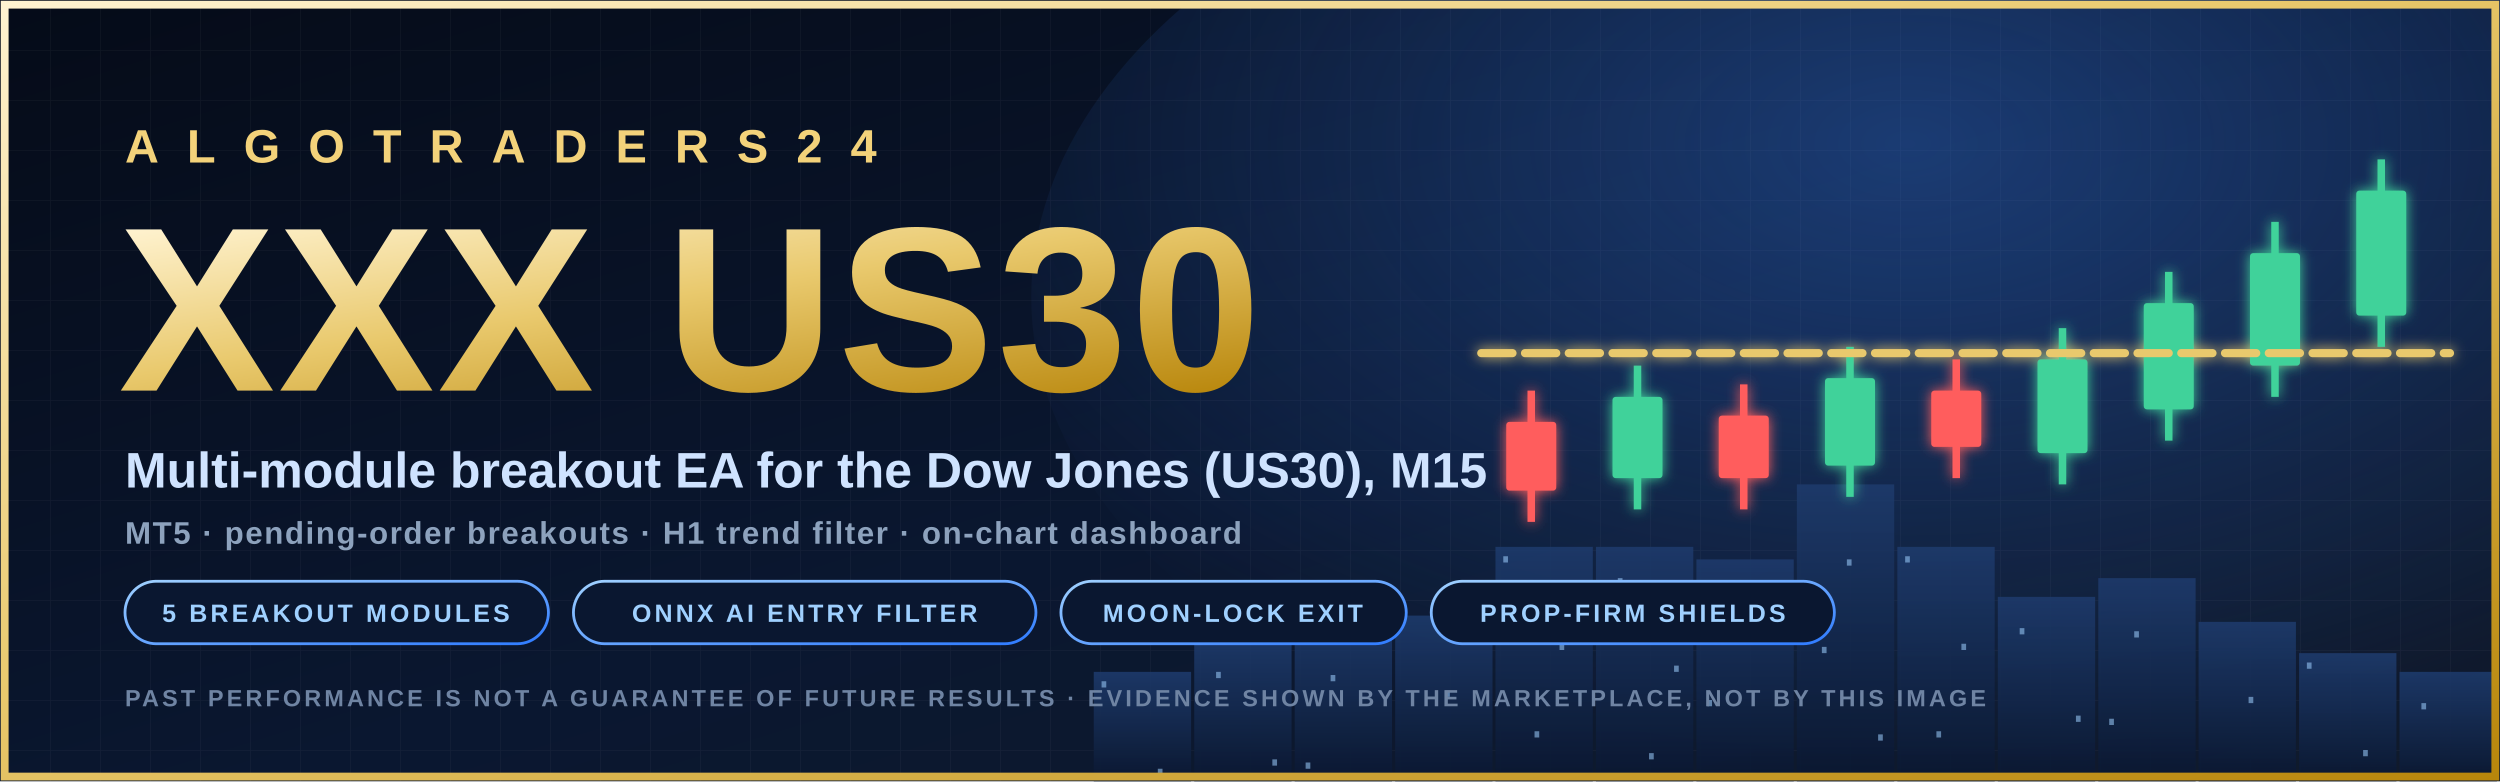
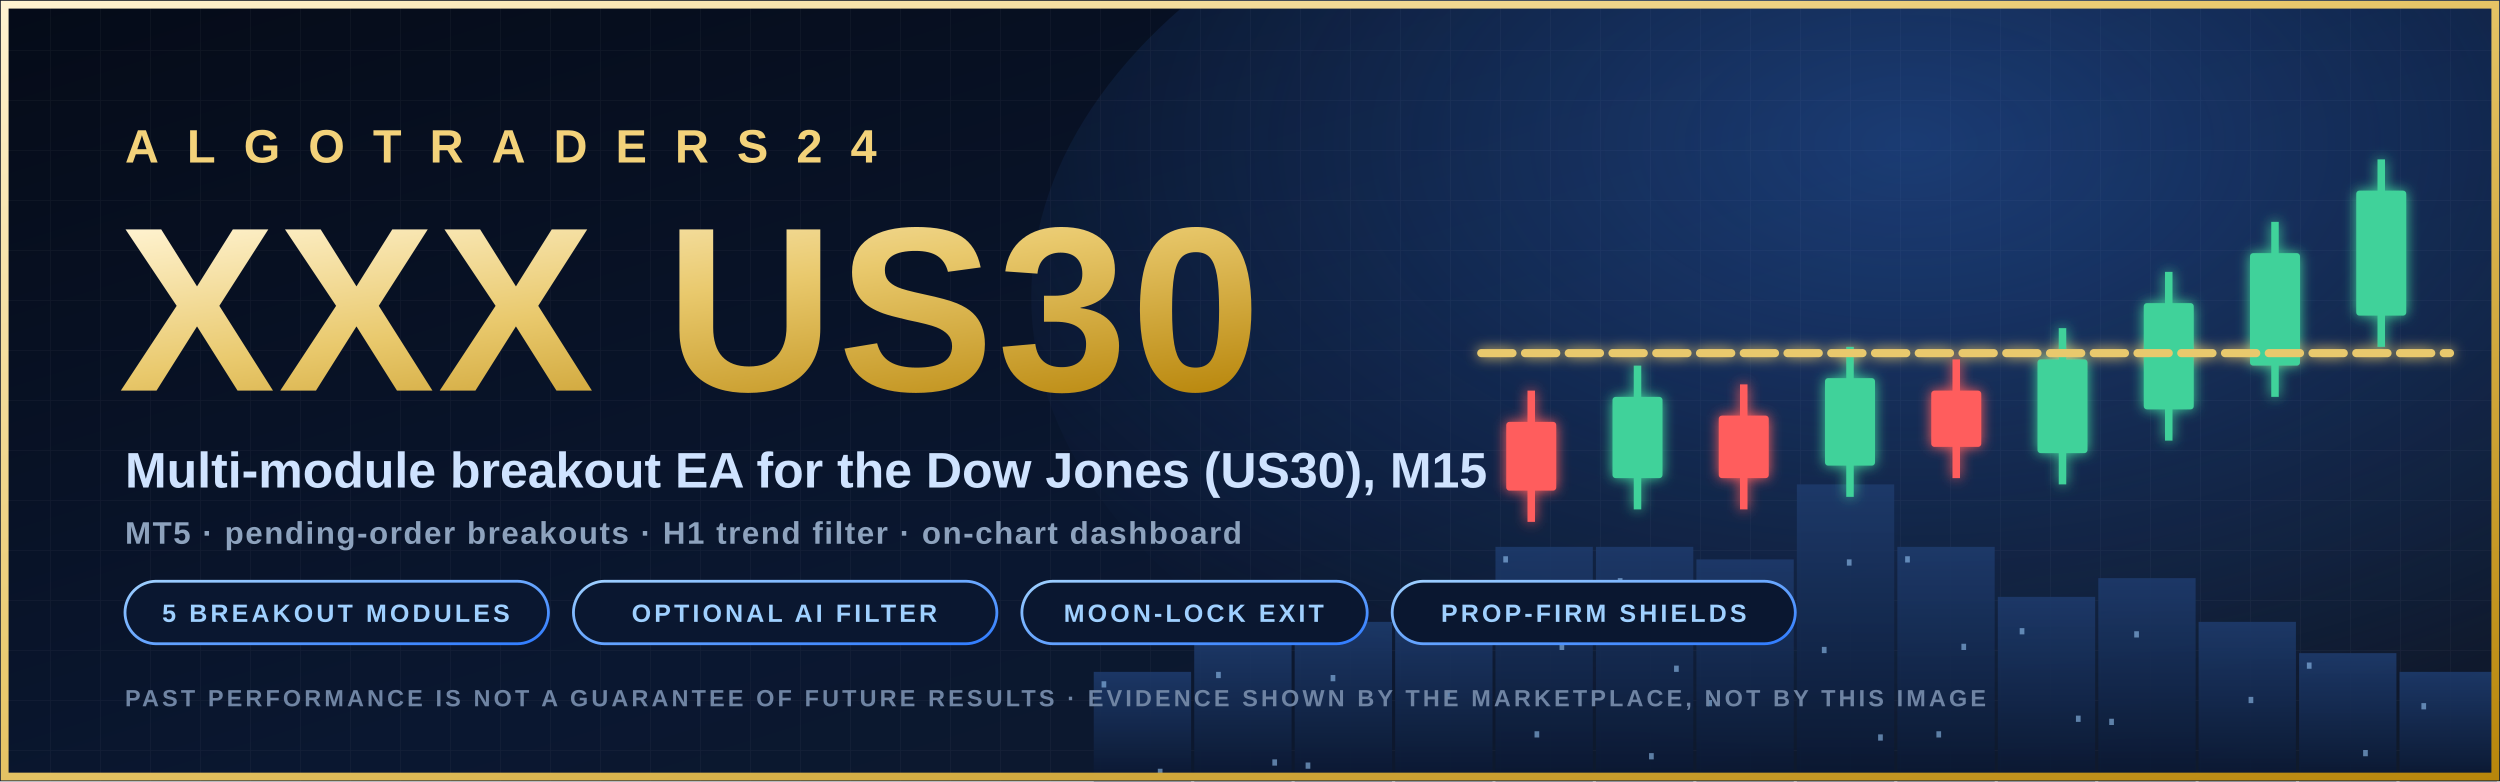
<svg xmlns="http://www.w3.org/2000/svg" viewBox="0 0 1600 500">
  <defs>
    <linearGradient id="bg" x1="0%" y1="0%" x2="100%" y2="100%">
      <stop offset="0%" stop-color="#050b18" />
      <stop offset="55%" stop-color="#0a1730" />
      <stop offset="100%" stop-color="#101a2c" />
    </linearGradient>
    <linearGradient id="gold" x1="0%" y1="0%" x2="100%" y2="100%">
      <stop offset="0%" stop-color="#fff3d1" />
      <stop offset="45%" stop-color="#e9c96d" />
      <stop offset="100%" stop-color="#b8860b" />
    </linearGradient>
    <linearGradient id="blue" x1="0%" y1="0%" x2="100%" y2="100%">
      <stop offset="0%" stop-color="#9fd0ff" />
      <stop offset="100%" stop-color="#2f7bff" />
    </linearGradient>
    <linearGradient id="sky" x1="0%" y1="0%" x2="0%" y2="100%">
      <stop offset="0%" stop-color="#1d3a6b" stop-opacity="0.9" />
      <stop offset="100%" stop-color="#0a1730" stop-opacity="0.95" />
    </linearGradient>
    <radialGradient id="halo" cx="50%" cy="35%" r="60%">
      <stop offset="0%" stop-color="#3b82f6" stop-opacity="0.35" />
      <stop offset="100%" stop-color="#3b82f6" stop-opacity="0" />
    </radialGradient>
    <pattern id="grid" width="32" height="32" patternUnits="userSpaceOnUse">
      <path d="M32 0H0V32" fill="none" stroke="#ffffff" stroke-opacity="0.04" stroke-width="1" />
    </pattern>
    <filter id="glow" x="-40%" y="-40%" width="180%" height="180%">
      <feGaussianBlur stdDeviation="4" result="b" />
      <feMerge>
        <feMergeNode in="b" />
        <feMergeNode in="SourceGraphic" />
      </feMerge>
    </filter>
  </defs>
  <clipPath id="clipb">
    <rect x="0" y="0" width="1600" height="500" />
  </clipPath>
  <rect width="1600" height="500" fill="url(#bg)" />
  <g clip-path="url(#clipb)">
    <rect width="1600" height="500" fill="url(#grid)" />
    <ellipse cx="1220" cy="190" rx="560" ry="330" fill="url(#halo)" />
    <rect x="700.0" y="430.0" width="62.3" height="70.0" fill="url(#sky)" />
    <rect x="705.0" y="436.0" width="3" height="4" fill="#9fd0ff" fill-opacity="0.55" />
    <rect x="741.0" y="492.0" width="3" height="4" fill="#9fd0ff" fill-opacity="0.55" />
    <rect x="764.3" y="410.0" width="62.3" height="90.0" fill="url(#sky)" />
    <rect x="778.3" y="430.0" width="3" height="4" fill="#9fd0ff" fill-opacity="0.55" />
    <rect x="814.3" y="486.0" width="3" height="4" fill="#9fd0ff" fill-opacity="0.55" />
    <rect x="828.6" y="398.0" width="62.3" height="102.0" fill="url(#sky)" />
    <rect x="851.6" y="432.0" width="3" height="4" fill="#9fd0ff" fill-opacity="0.55" />
    <rect x="835.6" y="488.0" width="3" height="4" fill="#9fd0ff" fill-opacity="0.55" />
    <rect x="892.9" y="394.0" width="62.3" height="106.0" fill="url(#sky)" />
    <rect x="924.9" y="442.0" width="3" height="4" fill="#9fd0ff" fill-opacity="0.55" />
    <rect x="957.1" y="350.0" width="62.3" height="150.0" fill="url(#sky)" />
    <rect x="962.1" y="356.0" width="3" height="4" fill="#9fd0ff" fill-opacity="0.55" />
    <rect x="998.1" y="412.0" width="3" height="4" fill="#9fd0ff" fill-opacity="0.55" />
    <rect x="982.1" y="468.0" width="3" height="4" fill="#9fd0ff" fill-opacity="0.55" />
    <rect x="1021.4" y="350.0" width="62.3" height="150.0" fill="url(#sky)" />
    <rect x="1035.4" y="370.0" width="3" height="4" fill="#9fd0ff" fill-opacity="0.55" />
    <rect x="1071.4" y="426.0" width="3" height="4" fill="#9fd0ff" fill-opacity="0.55" />
    <rect x="1055.4" y="482.0" width="3" height="4" fill="#9fd0ff" fill-opacity="0.55" />
    <rect x="1085.7" y="358.0" width="62.3" height="142.0" fill="url(#sky)" />
    <rect x="1108.7" y="392.0" width="3" height="4" fill="#9fd0ff" fill-opacity="0.55" />
    <rect x="1092.7" y="448.0" width="3" height="4" fill="#9fd0ff" fill-opacity="0.55" />
    <rect x="1150.0" y="310.0" width="62.3" height="190.0" fill="url(#sky)" />
    <rect x="1182.0" y="358.0" width="3" height="4" fill="#9fd0ff" fill-opacity="0.55" />
    <rect x="1166.0" y="414.0" width="3" height="4" fill="#9fd0ff" fill-opacity="0.55" />
    <rect x="1202.0" y="470.0" width="3" height="4" fill="#9fd0ff" fill-opacity="0.55" />
    <rect x="1214.3" y="350.0" width="62.3" height="150.0" fill="url(#sky)" />
    <rect x="1219.3" y="356.0" width="3" height="4" fill="#9fd0ff" fill-opacity="0.55" />
    <rect x="1255.3" y="412.0" width="3" height="4" fill="#9fd0ff" fill-opacity="0.55" />
    <rect x="1239.3" y="468.0" width="3" height="4" fill="#9fd0ff" fill-opacity="0.55" />
    <rect x="1278.6" y="382.0" width="62.3" height="118.0" fill="url(#sky)" />
    <rect x="1292.6" y="402.0" width="3" height="4" fill="#9fd0ff" fill-opacity="0.55" />
    <rect x="1328.6" y="458.0" width="3" height="4" fill="#9fd0ff" fill-opacity="0.55" />
    <rect x="1342.9" y="370.0" width="62.3" height="130.0" fill="url(#sky)" />
    <rect x="1365.9" y="404.0" width="3" height="4" fill="#9fd0ff" fill-opacity="0.55" />
    <rect x="1349.9" y="460.0" width="3" height="4" fill="#9fd0ff" fill-opacity="0.55" />
    <rect x="1407.1" y="398.0" width="62.3" height="102.0" fill="url(#sky)" />
    <rect x="1439.1" y="446.0" width="3" height="4" fill="#9fd0ff" fill-opacity="0.55" />
    <rect x="1471.4" y="418.0" width="62.3" height="82.0" fill="url(#sky)" />
    <rect x="1476.4" y="424.0" width="3" height="4" fill="#9fd0ff" fill-opacity="0.55" />
    <rect x="1512.4" y="480.0" width="3" height="4" fill="#9fd0ff" fill-opacity="0.55" />
    <rect x="1535.7" y="430.0" width="62.3" height="70.0" fill="url(#sky)" />
    <rect x="1549.7" y="450.0" width="3" height="4" fill="#9fd0ff" fill-opacity="0.55" />
  </g>
  <rect x="3" y="3" width="1594" height="494" fill="none" stroke="url(#gold)" stroke-width="5" />
  <g filter="url(#glow)">
    <line x1="980.0" y1="250.0" x2="980.0" y2="334.0" stroke="#ff5d5d" stroke-width="4.8" />
    <rect x="964.0" y="270.0" width="32.0" height="44.0" rx="2" fill="#ff5d5d" />
    <line x1="1048.0" y1="234.0" x2="1048.0" y2="326.0" stroke="#3fd29a" stroke-width="4.8" />
    <rect x="1032.0" y="254.0" width="32.0" height="52.0" rx="2" fill="#3fd29a" />
    <line x1="1116.0" y1="246.0" x2="1116.0" y2="326.0" stroke="#ff5d5d" stroke-width="4.8" />
    <rect x="1100.0" y="266.0" width="32.0" height="40.0" rx="2" fill="#ff5d5d" />
    <line x1="1184.0" y1="222.0" x2="1184.0" y2="318.0" stroke="#3fd29a" stroke-width="4.8" />
    <rect x="1168.0" y="242.0" width="32.0" height="56.0" rx="2" fill="#3fd29a" />
    <line x1="1252.0" y1="230.0" x2="1252.0" y2="306.0" stroke="#ff5d5d" stroke-width="4.8" />
    <rect x="1236.0" y="250.0" width="32.0" height="36.0" rx="2" fill="#ff5d5d" />
    <line x1="1320.0" y1="210.0" x2="1320.0" y2="310.0" stroke="#3fd29a" stroke-width="4.8" />
    <rect x="1304.0" y="230.0" width="32.0" height="60.0" rx="2" fill="#3fd29a" />
    <line x1="1388.0" y1="174.0" x2="1388.0" y2="282.0" stroke="#3fd29a" stroke-width="4.8" />
    <rect x="1372.0" y="194.0" width="32.0" height="68.0" rx="2" fill="#3fd29a" />
    <line x1="1456.0" y1="142.0" x2="1456.0" y2="254.0" stroke="#3fd29a" stroke-width="4.8" />
    <rect x="1440.0" y="162.0" width="32.0" height="72.0" rx="2" fill="#3fd29a" />
    <line x1="1524.0" y1="102.0" x2="1524.0" y2="222.0" stroke="#3fd29a" stroke-width="4.8" />
    <rect x="1508.0" y="122.0" width="32.0" height="80.0" rx="2" fill="#3fd29a" />
    <line x1="948.0" y1="226.0" x2="1568.0" y2="226.0" stroke="#e9c96d" stroke-width="5.2" stroke-dasharray="20 8" stroke-linecap="round" />
  </g>
  <text x="80" y="104" font-family="Arial, Helvetica, sans-serif" font-size="30" font-weight="800" letter-spacing="18" fill="#f3d27a">ALGOTRADERS24</text>
  <text x="76" y="250" font-family="Arial, Helvetica, sans-serif" font-size="150" font-weight="900" fill="url(#gold)" letter-spacing="2">XXX US30</text>
  <text x="80" y="312" font-family="Arial, Helvetica, sans-serif" font-size="32" font-weight="700" fill="#cfe3ff">Multi-module breakout EA for the Dow Jones (US30), M15</text>
  <text x="80" y="348" font-family="Arial, Helvetica, sans-serif" font-size="20" font-weight="600" letter-spacing="1" fill="#8da2bd">MT5  ·  pending-order breakouts  ·  H1 trend filter  ·  on-chart dashboard</text>
  <rect x="80" y="372" width="271" height="40" rx="20" fill="#0a1730" stroke="url(#blue)" stroke-width="1.8" />
  <text x="215" y="398" text-anchor="middle" font-family="Arial, Helvetica, sans-serif" font-size="16" font-weight="800" letter-spacing="2" fill="#9fd0ff">5 BREAKOUT MODULES</text>
-   <rect x="367" y="372" width="296" height="40" rx="20" fill="#0a1730" stroke="url(#blue)" stroke-width="1.8" />
-   <text x="515" y="398" text-anchor="middle" font-family="Arial, Helvetica, sans-serif" font-size="16" font-weight="800" letter-spacing="2" fill="#9fd0ff">ONNX AI ENTRY FILTER</text>
-   <rect x="679" y="372" width="221" height="40" rx="20" fill="#0a1730" stroke="url(#blue)" stroke-width="1.8" />
-   <text x="789" y="398" text-anchor="middle" font-family="Arial, Helvetica, sans-serif" font-size="16" font-weight="800" letter-spacing="2" fill="#9fd0ff">MOON-LOCK EXIT</text>
-   <rect x="916" y="372" width="258" height="40" rx="20" fill="#0a1730" stroke="url(#blue)" stroke-width="1.8" />
-   <text x="1045" y="398" text-anchor="middle" font-family="Arial, Helvetica, sans-serif" font-size="16" font-weight="800" letter-spacing="2" fill="#9fd0ff">PROP-FIRM SHIELDS</text>
+   <rect x="367" y="372" width="271" height="40" rx="20" fill="#0a1730" stroke="url(#blue)" stroke-width="1.8" />
+   <text x="502" y="398" text-anchor="middle" font-family="Arial, Helvetica, sans-serif" font-size="16" font-weight="800" letter-spacing="2" fill="#9fd0ff">OPTIONAL AI FILTER</text>
+   <rect x="654" y="372" width="221" height="40" rx="20" fill="#0a1730" stroke="url(#blue)" stroke-width="1.8" />
+   <text x="764" y="398" text-anchor="middle" font-family="Arial, Helvetica, sans-serif" font-size="16" font-weight="800" letter-spacing="2" fill="#9fd0ff">MOON-LOCK EXIT</text>
+   <rect x="891" y="372" width="258" height="40" rx="20" fill="#0a1730" stroke="url(#blue)" stroke-width="1.8" />
+   <text x="1020" y="398" text-anchor="middle" font-family="Arial, Helvetica, sans-serif" font-size="16" font-weight="800" letter-spacing="2" fill="#9fd0ff">PROP-FIRM SHIELDS</text>
  <text x="80" y="452" font-family="Arial, Helvetica, sans-serif" font-size="15" font-weight="600" letter-spacing="2" fill="#6f84a3">PAST PERFORMANCE IS NOT A GUARANTEE OF FUTURE RESULTS  ·  EVIDENCE SHOWN BY THE MARKETPLACE, NOT BY THIS IMAGE</text>
</svg>
